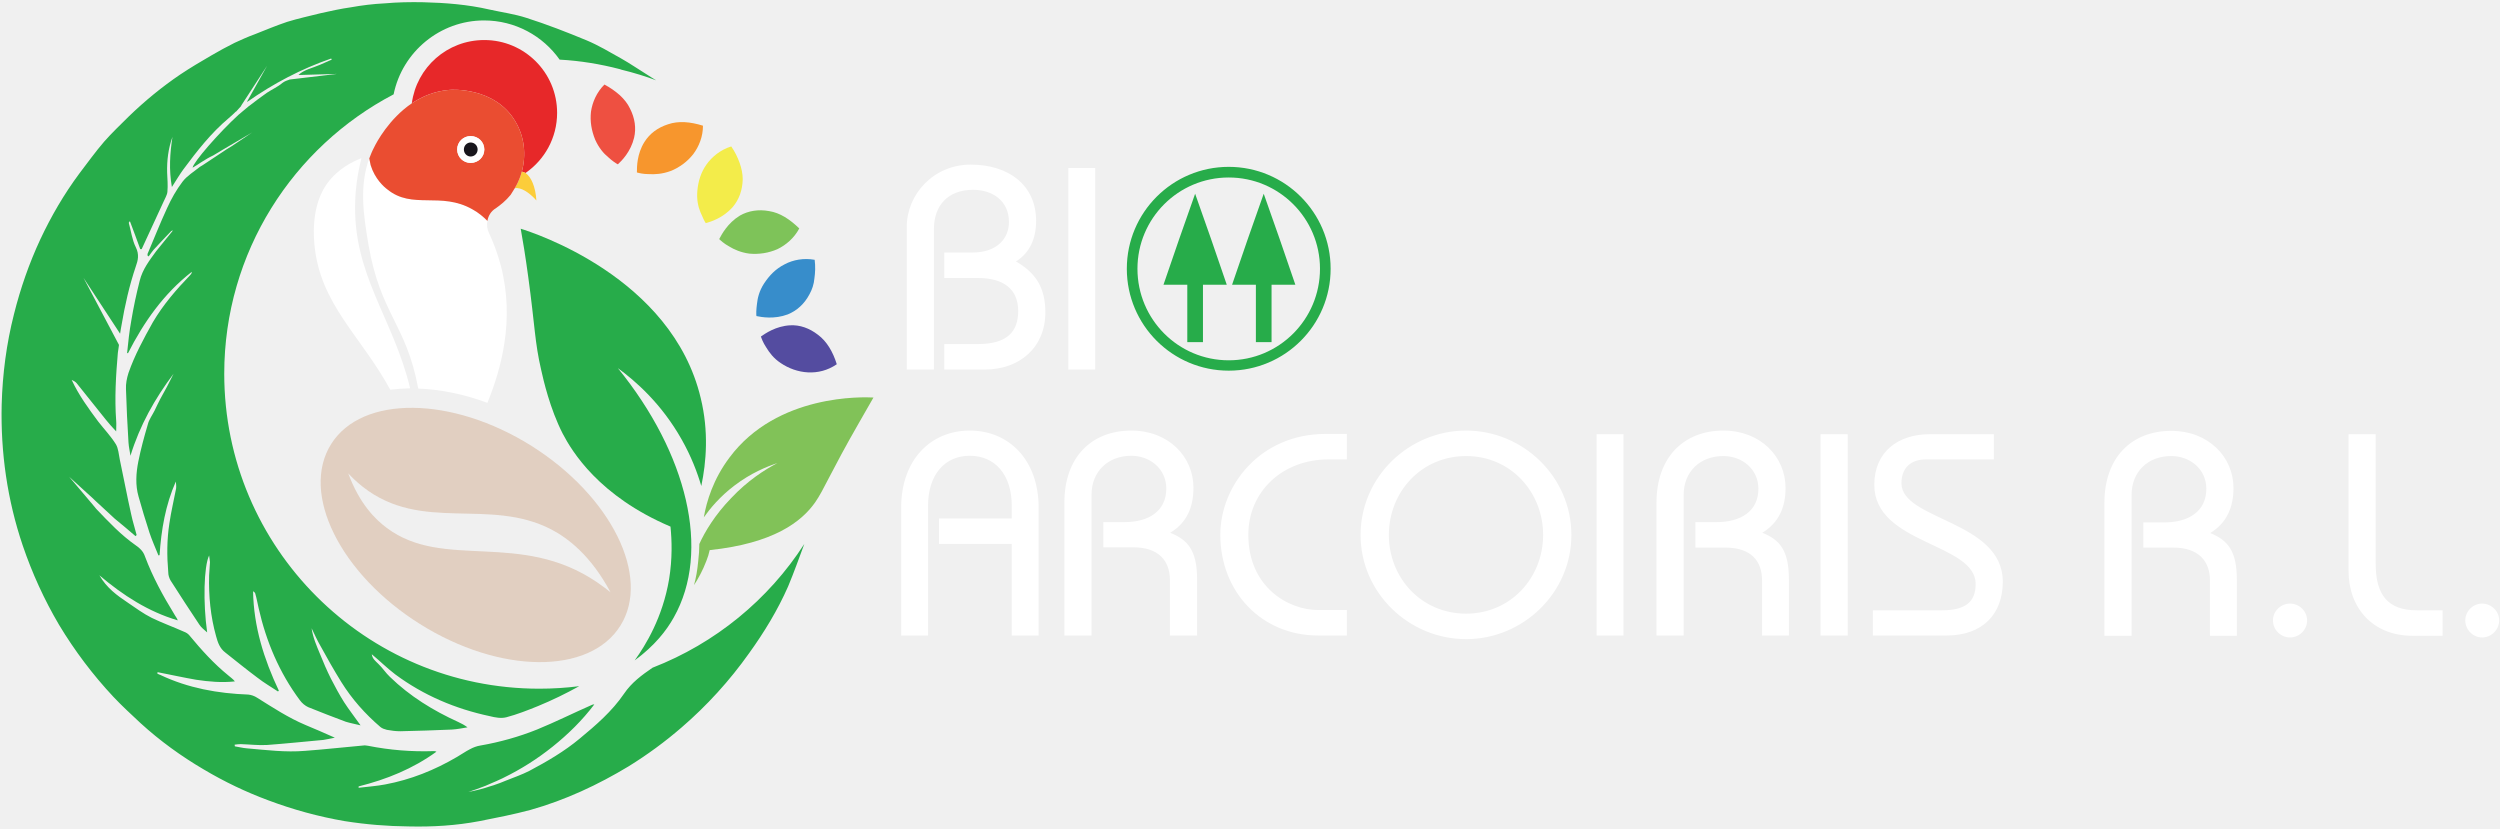
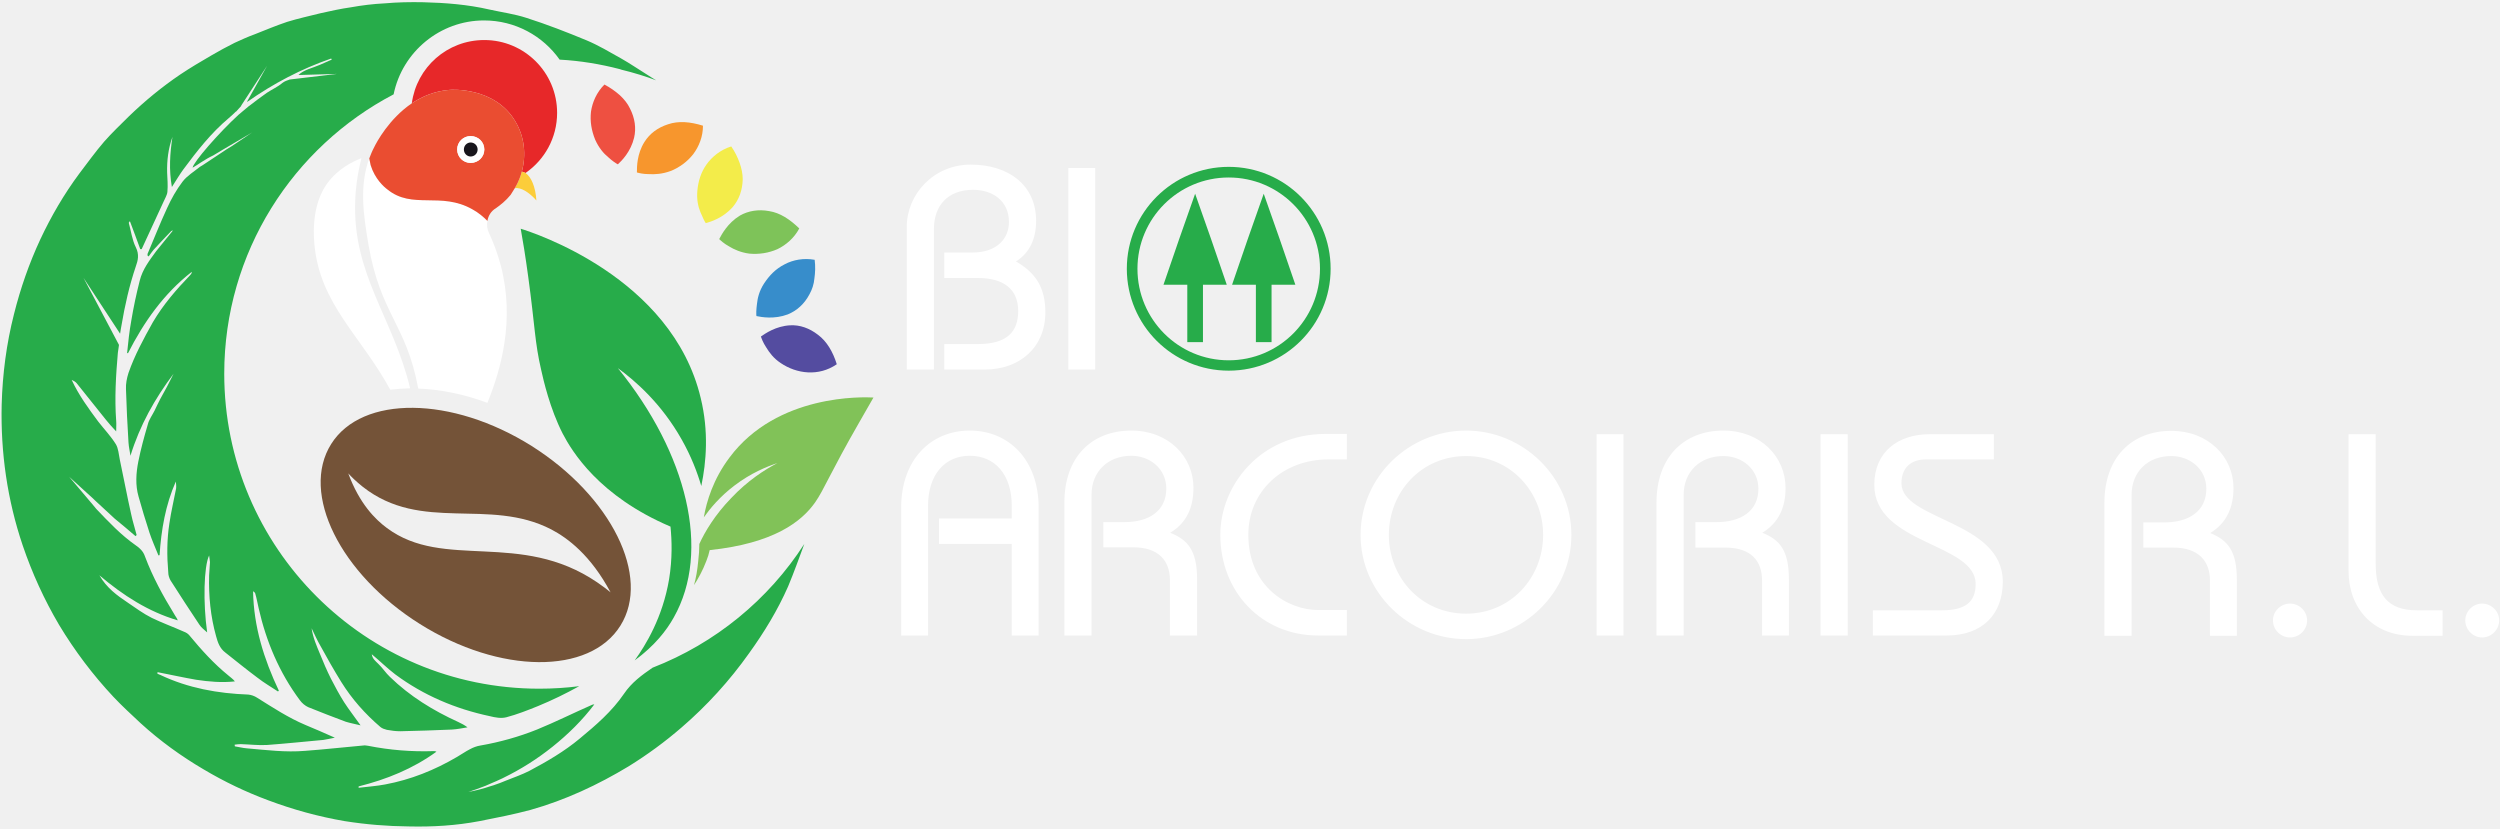
<svg xmlns="http://www.w3.org/2000/svg" width="893" height="296" viewBox="0 0 893 296" fill="none">
  <path d="M250.3 142.2C253.2 154.1 252.3 165 250.5 173.6C249.1 168.8 246.9 163 243.5 157C236.3 144.2 227 136.1 220.7 131.5C245.5 162 254 196.9 240.7 220.5C238.1 225.2 233.8 230.7 226.7 235.9C230.6 230.5 236.7 220.6 239 206.9C240.2 199.5 240 193.1 239.5 188.1C213.9 177.2 204.3 161.2 201 154.9C196.4 145.9 194.1 135.7 193.3 132.1C191 122.2 191.1 116.6 188.7 99C187.7 91.6 186.7 85.5 186 81.7C190.2 83 240 98.9 250.3 142.2Z" fill="#27AC4A" />
  <path d="M251.4 184.8C252.4 179 254.8 171.1 260.6 163.4C277.6 140.6 308.5 141.8 312 142C310.8 144.1 309 147.2 306.9 150.9C296.5 169 294.4 174.8 291.2 179.4C286.3 186.4 276.3 194.1 253.5 196.5C253.233 197.767 252.833 199.067 252.3 200.4C251 203.8 249.4 206.7 247.9 209C248.6 206.5 249.1 203.7 249.4 200.5C249.667 198.233 249.8 196.167 249.8 194.3C251.8 189.9 255.4 183.9 261.1 178C267.1 171.6 273.3 167.7 277.7 165.4C273.8 166.7 268.2 169 262.4 173.4C257.1 177.4 253.6 181.7 251.4 184.8Z" fill="#81C258" />
  <path d="M174.1 143.9C165.8 140.8 157.4 139.1 149.4 138.8C145.1 115.6 135.9 112.4 131.6 87.3C129.8 76.5 128.3 66.7 131.9 56.5C132.033 57.3 132.2 58.133 132.4 59C133.9 63.9 137.2 66.8 138.3 67.6C147.3 75 157.4 68.3 168.8 74.8C170.9 76 172.7 77.5 174.1 78.9C173.8 80.3 174 81.9 174.7 83.3C176.2 86.5 177.7 90.4 178.9 94.9C184 114.5 178.9 132.1 174.1 143.9Z" fill="#FFFFFF" />
  <path d="M146.5 138.7C144.033 138.767 141.667 138.933 139.4 139.2C128.9 119.9 114.2 108.6 112.3 87.2C111.1 74 115.5 67.4 116.9 65.5C120.7 60.3 125.8 57.8 129.1 56.5C127.5 62.9 127 68.1 126.9 71.2C125.7 98 140.4 113.3 146.5 138.7Z" fill="#FFFFFF" />
  <path d="M160.6 32.1C155.3 32.5 150.9 34.4 147.1 36.9C148.8 24.1 159.7 14.3 173 14.3C187.3 14.3 199 25.9 199 40.3C199 49.3 194.5 57.1 187.7 61.8C187.3 61.6 186.9 61.4 186.4 61.3C188 55.4 187.4 48.9 184.1 43.4C176.9 31.1 161.4 32 160.6 32.1Z" fill="#E72829" />
  <path d="M191.6 71.6C188.9 68.6 186.1 66.9 183.9 67.2C184.7 65.867 185.367 64.433 185.9 62.9C186.1 62.367 186.267 61.833 186.4 61.3C186.9 61.4 187.3 61.6 187.7 61.8C189.7 63.1 191.3 66.7 191.6 71.6Z" fill="#FCCD3A" />
  <path fill-rule="evenodd" clip-rule="evenodd" d="M186.4 61.3C186.267 61.833 186.1 62.367 185.9 62.9C185.367 64.433 184.7 65.867 183.9 67.2C183.4 68 182.9 68.8 182.4 69.6C180.7 71.7 178.8 73.2 177.1 74.4C175.4 75.4 174.4 77.1 174.1 78.9C172.7 77.5 171 76 168.8 74.8C157.4 68.3 147.3 75 138.3 67.6C137.2 66.8 133.9 63.9 132.4 59C132.2 58.133 132.033 57.333 131.9 56.6C132.4 55.3 132.9 54 133.6 52.7C134.5 50.8 139 42.4 147.1 36.9C150.9 34.4 155.3 32.5 160.6 32.1C161.4 32 176.9 31.1 184.1 43.4C187.4 48.9 188 55.4 186.4 61.3ZM173 53.4C173 50.7 170.8 48.6 168.1 48.6C165.5 48.6 163.3 50.7 163.3 53.4C163.3 56.1 165.5 58.2 168.1 58.2C170.8 58.2 173 56.1 173 53.4Z" fill="#EA4D31" />
  <path fill-rule="evenodd" clip-rule="evenodd" d="M163.3 53.4C163.3 50.7 165.5 48.6 168.1 48.6C170.8 48.6 173 50.7 173 53.4C173 56.1 170.8 58.2 168.1 58.2C165.5 58.2 163.3 56.1 163.3 53.4ZM165.7 53.4C165.7 54.8 166.8 55.9 168.1 55.9C169.5 55.9 170.6 54.8 170.6 53.4C170.6 52 169.5 50.9 168.1 50.9C166.8 50.9 165.7 52 165.7 53.4Z" fill="#FEFEFE" />
  <path d="M165.7 53.4C165.7 52 166.8 50.9 168.1 50.9C169.5 50.9 170.6 52 170.6 53.4C170.6 54.8 169.5 55.9 168.1 55.9C166.8 55.9 165.7 54.8 165.7 53.4Z" fill="#17151B" />
-   <path fill-rule="evenodd" clip-rule="evenodd" d="M118.3 158.6C129.3 141.1 161.4 141.4 189.9 159.3C218.4 177.3 232.6 206 221.6 223.5C210.6 241.1 178.5 240.8 150 222.9C121.5 205 107.2 176.2 118.3 158.6ZM213.3 208C215.5 209.5 217.2 210.8 218.1 211.6C211 198.3 202.8 192.2 196.9 189.1C174.6 177.6 150.6 190.4 129.6 173.9C127.2 172 125.4 170.2 124.4 169.1C128.4 179.9 134 185.5 138.2 188.6C158.6 203.8 185.8 189.3 213.3 208Z" fill="#e1cfc1" />
+   <path fill-rule="evenodd" clip-rule="evenodd" d="M118.3 158.6C129.3 141.1 161.4 141.4 189.9 159.3C218.4 177.3 232.6 206 221.6 223.5C210.6 241.1 178.5 240.8 150 222.9C121.5 205 107.2 176.2 118.3 158.6ZM213.3 208C215.5 209.5 217.2 210.8 218.1 211.6C211 198.3 202.8 192.2 196.9 189.1C174.6 177.6 150.6 190.4 129.6 173.9C127.2 172 125.4 170.2 124.4 169.1C128.4 179.9 134 185.5 138.2 188.6C158.6 203.8 185.8 189.3 213.3 208Z" fill="#745338" />
  <path d="M251.1 44.9C251.1 48.8 249.7 52.3 247.6 55.1C246.533 56.433 245.333 57.6 244 58.6C242.6 59.6 241.1 60.5 239.5 61.1C236.5 62.2 233.9 62.3 231.9 62.2C229.7 62.2 228.2 61.8 227.5 61.6C227.5 59.6 227.5 55 230.2 50.7C232.1 47.7 234.9 45.6 238.6 44.4C242.4 43.1 246.6 43.5 251.1 44.9Z" fill="#F7962D" />
  <path d="M221.4 34C222.9 35.4 224.2 37 225 38.7C226.8 42.2 227.3 45.8 226.5 49.2C225.3 54.2 222.1 57.4 220.7 58.7C220.1 58.4 218.7 57.5 217.2 56.1C215.6 54.8 213.9 52.8 212.6 49.9C211.3 46.7 210.7 43.4 211.1 39.9C211.6 36.5 213.1 33 215.9 30.2C218 31.3 219.8 32.6 221.4 34Z" fill="#EE5041" />
  <path d="M285.5 81.6C283.7 85 280.8 87.5 277.7 89C274.5 90.4 271.1 90.9 267.7 90.6C264.6 90.2 262.2 89.1 260.4 88C258.6 87 257.4 85.9 256.9 85.4C257.8 83.7 259.9 79.7 264.3 77C267.3 75.3 270.9 74.7 274.7 75.4C278.6 76 282.1 78.3 285.5 81.6Z" fill="#7EC359" />
  <path d="M264.2 58.2C264.9 60.2 265.3 62.1 265.3 64.1C265.2 67.9 264 71.3 261.7 74C258.3 77.8 254 79.2 252.1 79.7C251.7 79.2 251 77.7 250.2 75.8C249.4 73.9 248.8 71.3 249.1 68.1C249.4 64.7 250.4 61.5 252.4 58.7C254.4 55.9 257.4 53.5 261.2 52.3C262.5 54.2 263.5 56.2 264.2 58.2Z" fill="#F3EC4A" />
  <path d="M298.9 130.1C292.4 134.6 284.5 133.5 278.9 129.7C276.3 128 274.8 125.9 273.7 124.1C272.5 122.3 272 120.8 271.8 120.2C273.4 119.1 277.1 116.5 282.2 116.2C285.7 116 289.1 117.2 292.2 119.6C295.3 121.9 297.5 125.6 298.9 130.1Z" fill="#544CA0" />
  <path d="M290.9 99.5C290.7 101.6 290.1 103.4 289.1 105.2C287.3 108.6 284.6 111 281.4 112.3C276.6 114.1 272.1 113.3 270.2 112.9C270.1 112.3 270.1 110.6 270.4 108.5C270.6 106.5 271.2 103.9 272.9 101.3C274.8 98.4 277.1 96 280.3 94.4C283.3 92.8 287.1 92.1 291 92.8C291.3 95.2 291.2 97.4 290.9 99.5Z" fill="#378DCB" />
  <path d="M287.3 194.3C285.4 199.4 283.6 204.5 281.5 209.5C277.8 217.9 273 225.8 267.6 233.3C260.6 243.167 252.533 252.033 243.4 259.9C237.533 264.967 231.267 269.567 224.6 273.7C213.5 280.4 201.9 285.8 189.5 289.3C183.5 290.9 177.4 292.1 171.3 293.3C162.9 294.9 154.5 295.4 146 295.2C138.333 295.133 130.7 294.5 123.1 293.3C113.8 291.7 104.7 289.2 95.9 285.9C87.8 282.9 80.1 279.2 72.7 274.8C64.7 270.1 57.1 264.6 50.2 258.3C46.9 255.2 43.6 252.2 40.5 248.9C33.2 241.1 26.7 232.5 21.1 223.2C15.8 214.2 11.5 204.8 8.1 194.8C2.6 178.5 0.2 161.7 0.6 144.5C0.9 133.6 2.3 122.8 5 112.2C7.3 103 10.4 94.1 14.4 85.5C18.3 77.2 22.9 69.3 28.4 61.9C31.3 58.1 34.1 54.2 37.2 50.6C40 47.4 43.1 44.5 46.1 41.5C51.8 36 57.9 31 64.4 26.6C68 24.2 71.7 22 75.5 19.8C78.233 18.2 81 16.7 83.8 15.3C86.2 14.2 88.6 13.1 91.1 12.2C94.9 10.7 98.7 9.1 102.6 7.8C106.5 6.6 110.6 5.7 114.6 4.7C118.2 3.9 121.8 3.1 125.4 2.6C129.3 1.9 133.3 1.4 137.4 1.2C141.9 0.8 146.6 0.7 151.2 0.8C159.1 1 167 1.6 174.8 3.4C179.3 4.4 183.8 5 188.1 6.4C195.3 8.7 202.5 11.5 209.5 14.4C213.8 16.2 217.8 18.6 221.9 20.9C225.1 22.7 228.1 24.8 231.2 26.7C232.2 27.4 233.3 28 234.4 28.7C230.7 27.3 226.5 26 222 24.9C221.8 24.833 221.6 24.767 221.4 24.7C214.5 22.9 207.3 21.7 199.9 21.3C193.9 12.8 184 7.3 172.9 7.3C157.2 7.3 143.7 18.5 140.6 33.7C104.7 52.5 80.1 90.1 80.1 133.5C80.1 195.6 130.5 246 192.6 246C197.467 246 202.233 245.7 206.9 245.1C202.2 247.7 197.3 250.1 192.2 252.2C188.5 253.7 184.7 255.2 180.9 256.2C179 256.7 176.9 256.3 174.9 255.8C162.7 253.2 151.3 248.4 141.2 240.9C138.3 238.7 135.7 236.1 132.8 233.7C133 235.3 134.1 236.1 135.1 237.1C136.6 238.5 137.8 240.4 139.3 241.8C146.4 248.7 154.7 253.8 163.7 257.9C164.8 258.4 165.9 259 167 259.8C165.2 260.1 163.3 260.5 161.4 260.6C155.267 260.867 149.133 261.067 143 261.2C141.4 261.2 139.8 261 138.2 260.7C137.4 260.5 136.5 260.2 135.9 259.7C130.4 255 125.7 249.7 121.9 243.6C119.3 239.4 116.8 235 114.4 230.6C113.3 228.7 112.4 226.7 111.3 224.4C111.8 227.8 113.1 230.7 114.3 233.6C115.5 236.6 116.8 239.6 118.2 242.4C119.7 245.3 121.2 248.1 122.9 250.8C124.7 253.6 126.7 256.1 128.8 259.1C126.8 258.6 125.1 258.3 123.5 257.8C119 256.1 114.5 254.4 110.1 252.6C109 252.1 107.9 251.2 107.1 250.1C99.8 240.3 95.1 229.2 92.4 217.3C92 215.6 91.7 213.8 91.2 212.1C91.133 211.767 90.867 211.467 90.4 211.2C90.6 223.8 94.3 235.5 99.6 246.7C99.467 246.833 99.367 246.933 99.3 247C96.9 245.4 94.3 243.9 92 242.1C88.1 239.2 84.3 236.1 80.5 233.1C78.5 231.6 77.8 229.5 77.2 227.3C75.2 220.2 74.5 212.9 74.7 205.5C74.8 204 74.9 202.4 75 200.8C75 200.2 74.8 199.5 74.7 198.4C72.8 202.4 72.5 215.3 74 225.9C73 225 71.9 224.2 71.2 223.1C67.7 217.9 64.3 212.6 60.9 207.3C60.4 206.4 60.1 205.4 60.1 204.4C59.6 198.6 59.6 192.7 60.5 187C61.1 182.8 62.1 178.7 62.9 174.5C63 173.7 62.9 172.8 62.8 172C59.1 180.4 57.6 189.2 57 198.3C56.867 198.3 56.733 198.333 56.6 198.4C55.5 195.7 54.3 193 53.4 190.3C52 186 50.7 181.7 49.5 177.4C48.3 173.3 48.6 169 49.4 164.9C50.3 160.4 51.5 156 52.8 151.6C53.2 149.9 54.4 148.3 55.2 146.7C55.9 145.3 56.5 143.9 57.2 142.6C58.9 139.6 60.5 136.6 62 133.5C55.3 142.4 49.9 152 46.6 162.8C46.4 161.3 46 159.7 45.9 158.1C45.5 151.8 45.2 145.4 45 139C44.9 137.1 45.3 135.1 45.9 133.2C48.1 126.9 51.3 121 54.6 115.1C58.3 108.8 63 103.4 68 98.2C68.3 97.9 68.5 97.6 68.5 97.1C58.5 104.9 51.4 115 45.7 126.2C45.633 126.133 45.533 126.1 45.4 126.1C45.8 122.2 46.2 118.3 46.9 114.5C47.7 109.7 48.7 105 49.9 100.3C50.9 96.2 53.4 93 55.8 89.7C57.7 87.3 59.7 84.9 61.8 82.3C61.4 82.5 61.2 82.4 61.1 82.6C59 84.8 56.9 87 54.8 89.3C54.2 90 53.7 90.8 53.1 91.6C52.967 91.467 52.833 91.367 52.7 91.3C52.7 91.1 52.7 90.9 52.7 90.7C55 85.3 57.2 79.7 59.7 74.3C61.2 71 63 67.8 65.2 64.9C66.8 62.8 69.3 61.3 71.4 59.6C71.733 59.4 72.067 59.2 72.4 59L81 53.3L82.8 52.2L90.1 47.3L79.7 53.4C79.5 53.533 79.333 53.633 79.2 53.7L76.2 55.5C74.7 56.2 73.2 57.1 71.8 58C70.8 58.7 69.8 59.3 68.8 59.9C69 58 78.2 47.4 85.2 41L88.9 37.9L89.2 37.7C91.2 36.1 93.3 34.6 95.4 33.1C97.2 31.9 99.3 31 100.9 29.6C101.7 29 102.6 28.7 103.5 28.4L120.4 26.4L106.6 26.8C108.5 24.9 111.7 24.3 114.4 23.1C115.733 22.5 117.1 21.9 118.5 21.3C118.4 21.2 118.4 21 118.3 20.9C107.6 24.6 97.7 29.8 88.3 36.4V36.3V36.2L95.4 23.5L86.1 37.8H86.2C85.867 38.133 85.533 38.5 85.2 38.9C84.9 39.2 84.7 39.5 84.4 39.8L84.2 39.9C83.4 40.7 82.567 41.467 81.7 42.2C75.4 47.5 70.4 53.9 65.5 60.5C64.1 62.4 62.9 64.5 61.4 66.8C60.3 60.6 60.7 54.8 61.6 48.9C60.1 53.1 59.6 57.3 59.7 61.6C59.8 63.9 60 66.2 59.8 68.5C59.7 69.7 58.9 70.9 58.4 72.1C56 77.3 53.6 82.5 51.2 87.7C51 88.1 50.8 88.533 50.6 89C50.4 89 50.3 89 50.1 89C48.9 85.7 47.7 82.4 46.4 79C46.1 79.4 46 79.5 46 79.6C46.8 82.5 47.2 85.7 48.5 88.3C49.8 90.9 49.3 93 48.5 95.2C46.2 102 44.6 109.1 43.4 116.2C43.2 117.1 43.1 118 42.9 119.2L29.8 99.2L42.5 123.2C42.4 124.2 42.2 125.1 42.1 126C41.4 134.1 40.9 142.2 41.5 150.3C41.6 151.4 41.5 152.6 41.5 154.1C40.1 152.6 38.9 151.3 37.8 149.9C34.3 145.6 30.9 141.2 27.4 136.9C27 136.4 26.3 136 25.6 135.7C28.1 141.1 31.6 145.9 35.1 150.6C37.2 153.3 39.6 155.8 41.4 158.7C42.3 160.2 42.4 162.3 42.8 164.2C44.2 170.7 45.4 177.3 46.9 183.9C47.4 186.3 48.2 188.7 48.8 191.1C48.7 191.3 48.5 191.4 48.4 191.5C45.933 189.367 43.433 187.267 40.9 185.2L40.8 185.1L34.2 179C33.2 178 32.5 177.4 31.4 176.4L24.7 170.3L32.4 179.4C32.4 179.467 32.433 179.5 32.5 179.5L34.4 181.8C38.8 186.4 43.2 191.1 48.5 194.8C50 195.8 51.2 197 51.8 198.8C54.5 206 58.2 212.8 62.2 219.3C62.6 220.1 63.2 220.7 63.5 221.6C53 218.5 44 212.7 35.5 205.5C38.1 210 41.8 212.7 45.7 215.3C48.5 217.2 51.2 219.2 54.2 220.7C57.9 222.5 61.8 223.9 65.6 225.6C66.4 225.9 67.1 226.3 67.6 226.9C71.9 232.1 76.4 237.1 81.6 241.3C82.4 242 83.3 242.6 83.9 243.4C79.2 243.9 74.6 243.5 70 242.8C65.4 242 60.9 241 56.3 240.1C56.233 240.233 56.2 240.4 56.2 240.6C56.533 240.8 56.9 240.967 57.3 241.1C67.2 245.8 77.8 247.7 88.7 248.1C89.7 248.2 90.9 248.6 91.8 249.2C97.4 252.7 103 256.4 109.2 259C112.6 260.4 116 261.9 119.6 263.5C118.1 263.8 116.8 264.1 115.5 264.3C108.9 264.9 102.2 265.6 95.5 266.1C92.4 266.3 89.2 265.9 86 265.8C85.3 265.8 84.6 265.9 83.8 266C83.867 266.2 83.9 266.4 83.9 266.6C85.3 266.8 86.7 267.2 88.1 267.3C95.1 267.9 102 268.8 109 268.2C115.9 267.7 122.8 266.9 129.7 266.3C130.3 266.2 130.9 266.3 131.5 266.4C139.233 267.933 147.033 268.567 154.9 268.3C155.2 268.3 155.5 268.3 155.9 268.5C147.5 274.6 138.1 278.4 128.1 280.9C128.1 281.033 128.1 281.2 128.1 281.4C131.3 281 134.5 280.8 137.6 280.2C146.7 278.5 155.2 275.1 163.2 270.4C164.8 269.5 166.3 268.4 167.9 267.6C169 267 170.3 266.5 171.6 266.3C178.5 265.1 185.3 263.2 191.8 260.6C198.4 257.9 204.8 254.7 211.4 251.8C211.6 251.7 211.9 251.6 212.3 251.6C208 257.3 202.9 262.3 197.4 266.7C192 271.033 186.167 274.733 179.9 277.8C179.767 277.867 179.633 277.933 179.5 278C178.1 278.667 176.6 279.333 175 280C174.467 280.267 173.933 280.5 173.4 280.7C171.333 281.5 169.3 282.233 167.3 282.9C169.8 282.4 172.4 281.8 175.3 280.8C175.633 280.733 175.967 280.633 176.3 280.5C177.9 279.967 179.4 279.4 180.8 278.8C183.6 277.7 186.4 276.7 189 275.4C195.4 272 201.6 268.4 207.1 263.8C212.9 259 218.6 254.1 222.9 247.8C225.6 243.8 229.3 241.1 233.1 238.5C255.5 229.8 274.5 214.2 287.3 194.3Z" fill="#27AC4A" />
  <path d="M323.9 132V81C323.9 69.4 333.5 58.8 346.7 58.8C360.5 58.8 370.1 66.3 370.1 78.9C370.1 85.3 367.8 90.3 362.9 93.4C370.2 97.6 373.4 103 373.4 111.6C373.4 124.1 364.2 132 351.8 132H337.3V122.9H349.3C359.6 122.9 363.7 118.6 363.7 111.1C363.7 103.3 358.5 99.3 349.3 99.3H337.3V90.2H347.4C356.1 90.2 360.4 85.2 360.4 79.3C360.4 71.7 354.5 67.8 347.6 67.8C338.6 67.8 333.6 73.4 333.6 81.8V132H323.9ZM381.6 132V60H391.2V132H381.6Z" fill="#FFFFFF" />
  <path fill-rule="evenodd" clip-rule="evenodd" d="M321.9 227V181.3C321.9 164.3 332.4 153.8 346.4 153.8C360.4 153.8 371 164.3 371 181.3V227H361.4V194.3H335.4V185.2H361.4V180.7C361.4 169.4 355.3 162.8 346.4 162.8C337.6 162.8 331.5 169.4 331.5 180.7V227H321.9ZM380.2 227V179.5C380.2 163.3 389.9 153.8 404.1 153.8C417.4 153.8 426.3 163.1 426.3 174.2C426.3 181.1 424 186.7 418 190.3C424.2 192.8 427.6 196.5 427.6 206.9V227H417.9V207.3C417.9 200.2 413.8 195.5 404.8 195.5H394.1V186.5H401.7C410.3 186.5 416.6 182.6 416.6 174.5C416.6 167.4 410.7 162.8 404.1 162.8C395.8 162.8 389.9 168.4 389.9 176.7V227H380.2ZM481.1 164.1H474.5C458.1 164.1 445.9 175.6 445.9 191C445.9 209.7 460.2 217.9 470.8 217.9H481.1V227H470.8C450.8 227 435.9 211.6 435.9 191C435.9 173.5 450.1 155 473.5 155H481.1V164.1ZM523.7 153.8C544 153.8 561.3 170.3 561.3 191.1C561.3 211.8 544 228.3 523.7 228.3C503.3 228.3 486 211.8 486 191.1C486 170.3 503.3 153.8 523.7 153.8ZM523.7 219.2C539.6 219.2 551.2 206.4 551.2 191.1C551.2 175.7 539.6 162.9 523.7 162.9C507.7 162.9 496.1 175.7 496.1 191.1C496.1 206.4 507.7 219.2 523.7 219.2ZM570.3 227V155.1H579.9V227H570.3ZM591.7 227V179.5C591.7 163.4 601.4 153.8 615.6 153.8C628.9 153.8 637.8 163.2 637.8 174.3C637.8 181.2 635.4 186.7 629.5 190.3C635.7 192.8 639 196.5 639 207V227H629.4V207.3C629.4 200.2 625.3 195.6 616.3 195.6H605.6V186.5H613.2C621.8 186.5 628.1 182.6 628.1 174.6C628.1 167.5 622.2 162.9 615.6 162.9C607.3 162.9 601.4 168.4 601.4 176.8V227H591.7ZM650.3 227V155.1H660V227H650.3ZM669 218H693.7C702.2 218 705.7 214.9 705.7 208.6C705.7 193.9 669.5 194.5 669.5 173.2C669.5 161.4 678 155.1 689.3 155.1H712.2V164.1H687.9C682.6 164.1 679.2 167.1 679.2 172.6C679.2 185.9 715.4 185.9 715.4 207.8C715.4 219.3 708.2 227 695.4 227H669V218ZM751.7 227.1V179.6C751.7 163.4 761.4 153.9 775.6 153.9C788.8 153.9 797.8 163.2 797.8 174.3C797.8 181.2 795.4 186.8 789.5 190.4C795.6 192.9 799 196.6 799 207V227.1H789.4V207.4C789.4 200.3 785.2 195.6 776.3 195.6H765.6V186.6H773.2C781.7 186.6 788.1 182.7 788.1 174.6C788.1 167.5 782.2 162.9 775.6 162.9C767.2 162.9 761.4 168.5 761.4 176.8V227.1H751.7ZM818 215.6C821.3 215.6 824.1 218.3 824.1 221.6C824.1 225 821.3 227.7 818 227.7C814.7 227.7 811.9 225 811.9 221.6C811.9 218.3 814.7 215.6 818 215.6ZM848.6 155.1V201.5C848.6 212.6 853.1 218 863.2 218H872.5V227.1H861.7C847.8 227.1 838.9 217.4 838.9 203.9V155.1H848.6ZM886.6 215.6C889.9 215.6 892.7 218.3 892.7 221.6C892.7 225 889.9 227.7 886.6 227.7C883.4 227.7 880.6 225 880.6 221.6C880.6 218.3 883.4 215.6 886.6 215.6Z" fill="#FFFFFF" />
  <path d="M429.7 101.7V122.2H424.1V101.7H415.6L421.2 85.4L426.9 69.2L432.6 85.4L438.2 101.7H429.7Z" fill="#27AC4A" />
  <path d="M454.2 101.7V122.2H448.6V101.7H440.1L445.7 85.4L451.4 69.2L457.1 85.4L462.7 101.7H454.2Z" fill="#27AC4A" />
  <path fill-rule="evenodd" clip-rule="evenodd" d="M475.3 96C475.3 116.1 459 132.4 438.9 132.4C418.8 132.4 402.5 116.1 402.5 96C402.5 75.9 418.8 59.6 438.9 59.6C459 59.6 475.3 75.9 475.3 96ZM471.5 96C471.5 78 456.9 63.4 438.9 63.4C420.9 63.4 406.3 78 406.3 96C406.3 114.1 420.9 128.7 438.9 128.7C456.9 128.7 471.5 114.1 471.5 96Z" fill="#27AC4A" />
</svg>
